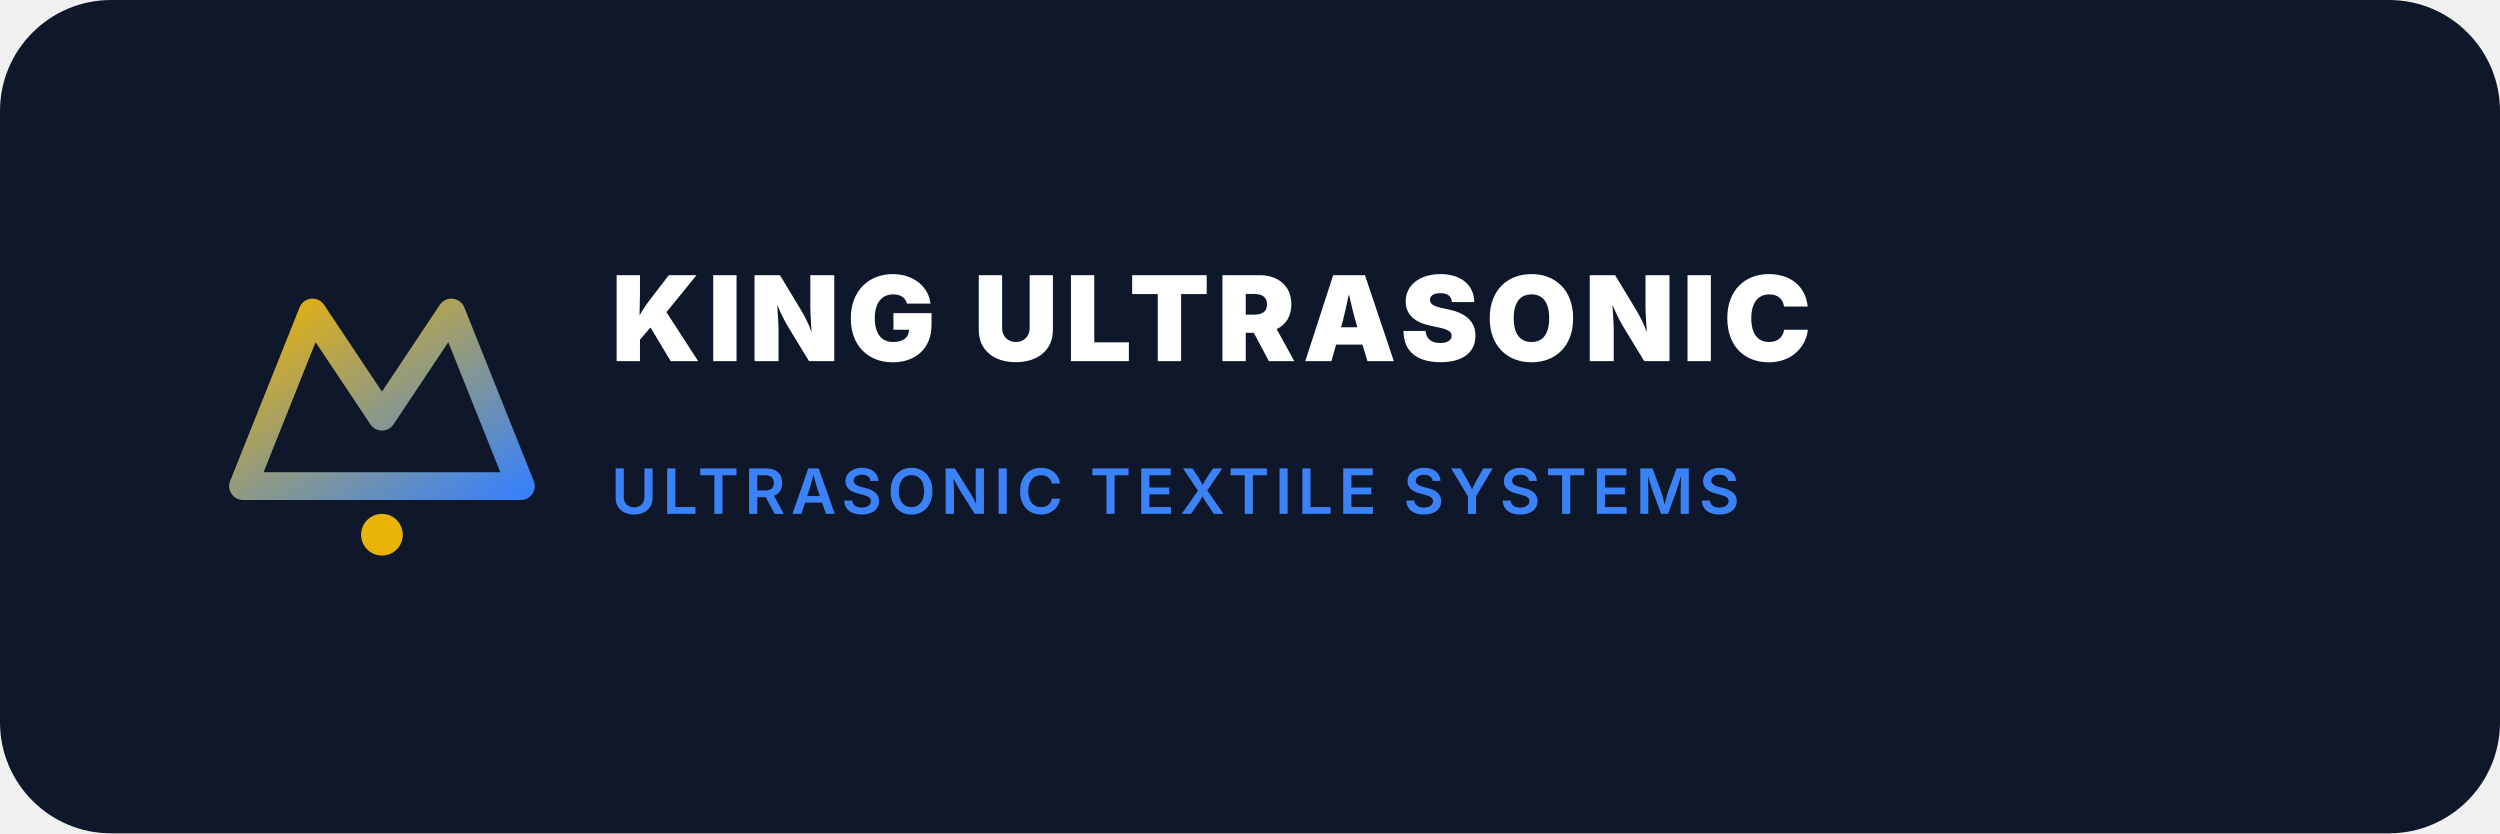
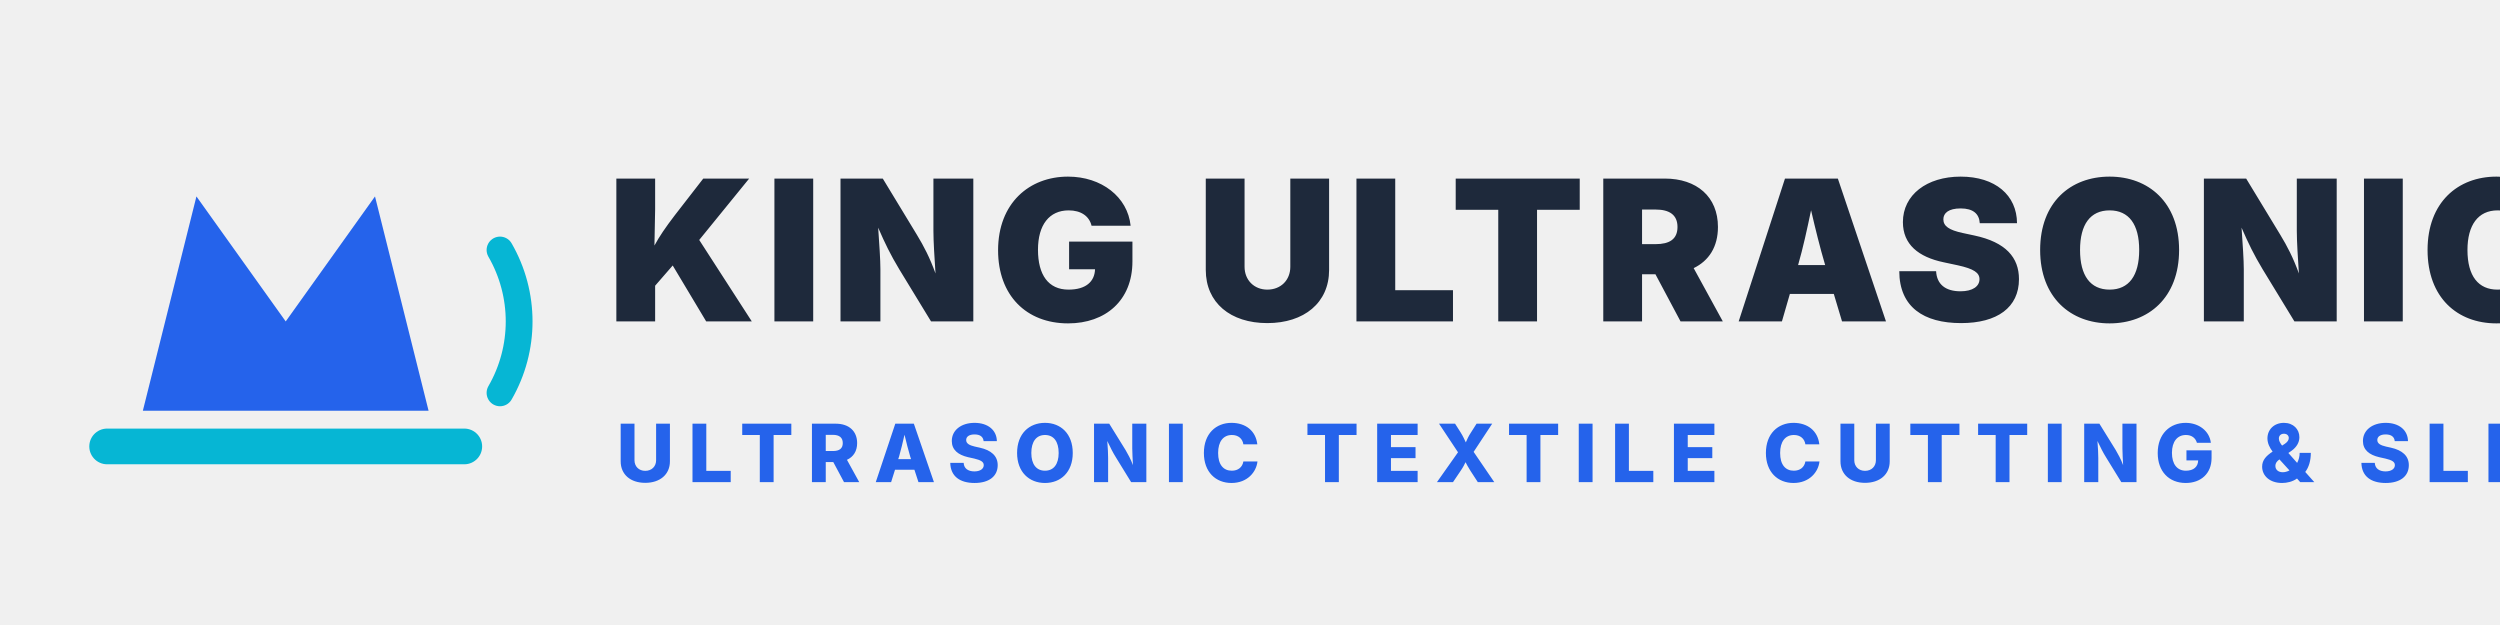
- <svg xmlns="http://www.w3.org/2000/svg" viewBox="0 0 360 120" width="360" height="120">
-   <defs>
-     <linearGradient id="kingGrad" x1="0%" y1="0%" x2="100%" y2="100%">
-       <stop offset="0%" stop-color="#eab308" />
-       <stop offset="100%" stop-color="#3b82f6" />
-     </linearGradient>
-   </defs>
-   <rect width="360" height="120" rx="16" fill="#0f172a" />
-   <g transform="translate(20, 25)">
-     <path d="M15 45 L25 20 L35 35 L45 20 L55 45 Z" fill="none" stroke="url(#kingGrad)" stroke-width="4" stroke-linejoin="round" />
-     <circle cx="35" cy="52" r="3" fill="#eab308" />
+ <svg xmlns="http://www.w3.org/2000/svg" viewBox="0 0 280 70" width="280" height="70">
+   <g transform="translate(8, 8)">
+     <path d="M8 38 L14 14 L24 28 L34 14 L40 38 Z" fill="#2563eb" />
+     <path d="M4 42 L44 42" stroke="#06b6d4" stroke-width="4" stroke-linecap="round" />
+     <path d="M48 20 A 16 16 0 0 1 48 36" fill="none" stroke="#06b6d4" stroke-width="3" stroke-linecap="round" />
  </g>
-   <text x="88" y="52" font-family="'Outfit', 'Inter', sans-serif" font-weight="900" font-size="17" fill="#ffffff" letter-spacing="1">KING ULTRASONIC</text>
-   <text x="88" y="74" font-family="'Segoe UI', 'Inter', sans-serif" font-weight="600" font-size="9" fill="#3b82f6" letter-spacing="0.8">ULTRASONIC TEXTILE SYSTEMS</text>
+   <text x="68" y="36" font-family="'Plus Jakarta Sans', 'Inter', system-ui, sans-serif" font-weight="900" font-size="22" fill="#1e293b" letter-spacing="1">KING ULTRASONIC</text>
+   <text x="69" y="54" font-family="'Plus Jakarta Sans', 'Inter', system-ui, sans-serif" font-weight="800" font-size="9" fill="#2563eb" letter-spacing="1.5">ULTRASONIC TEXTILE CUTTING &amp; SLITTING</text>
</svg>
